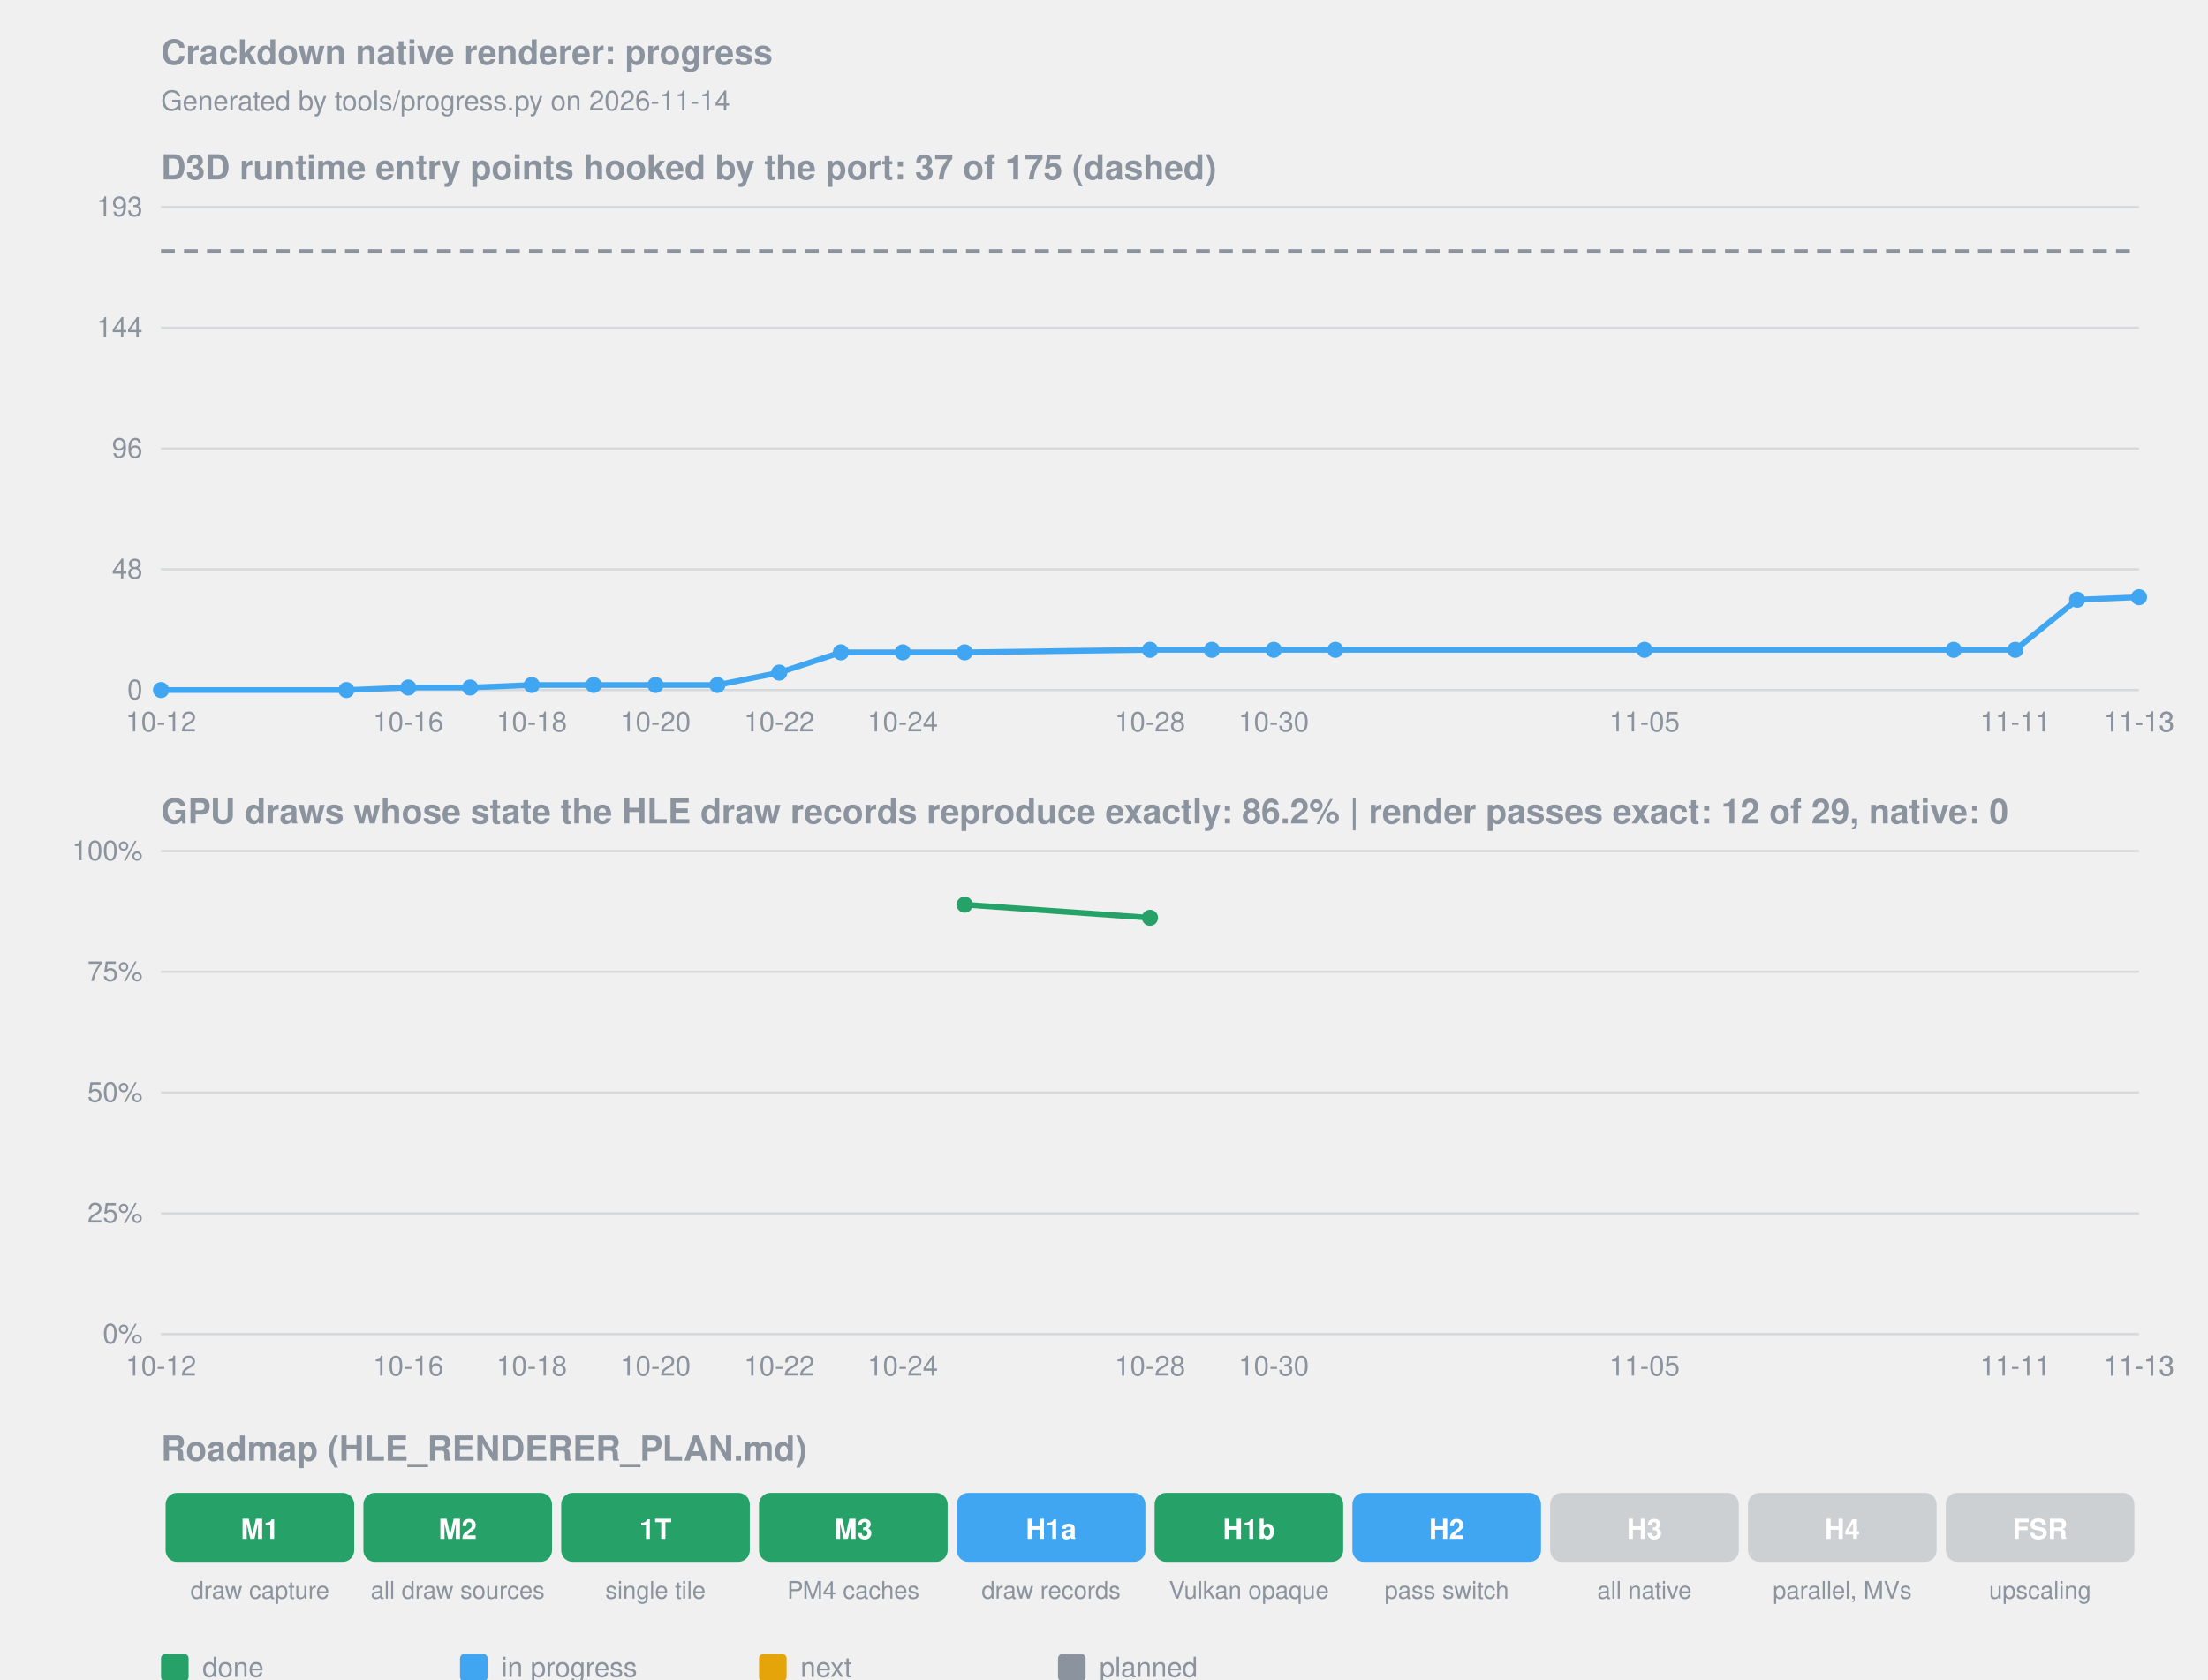
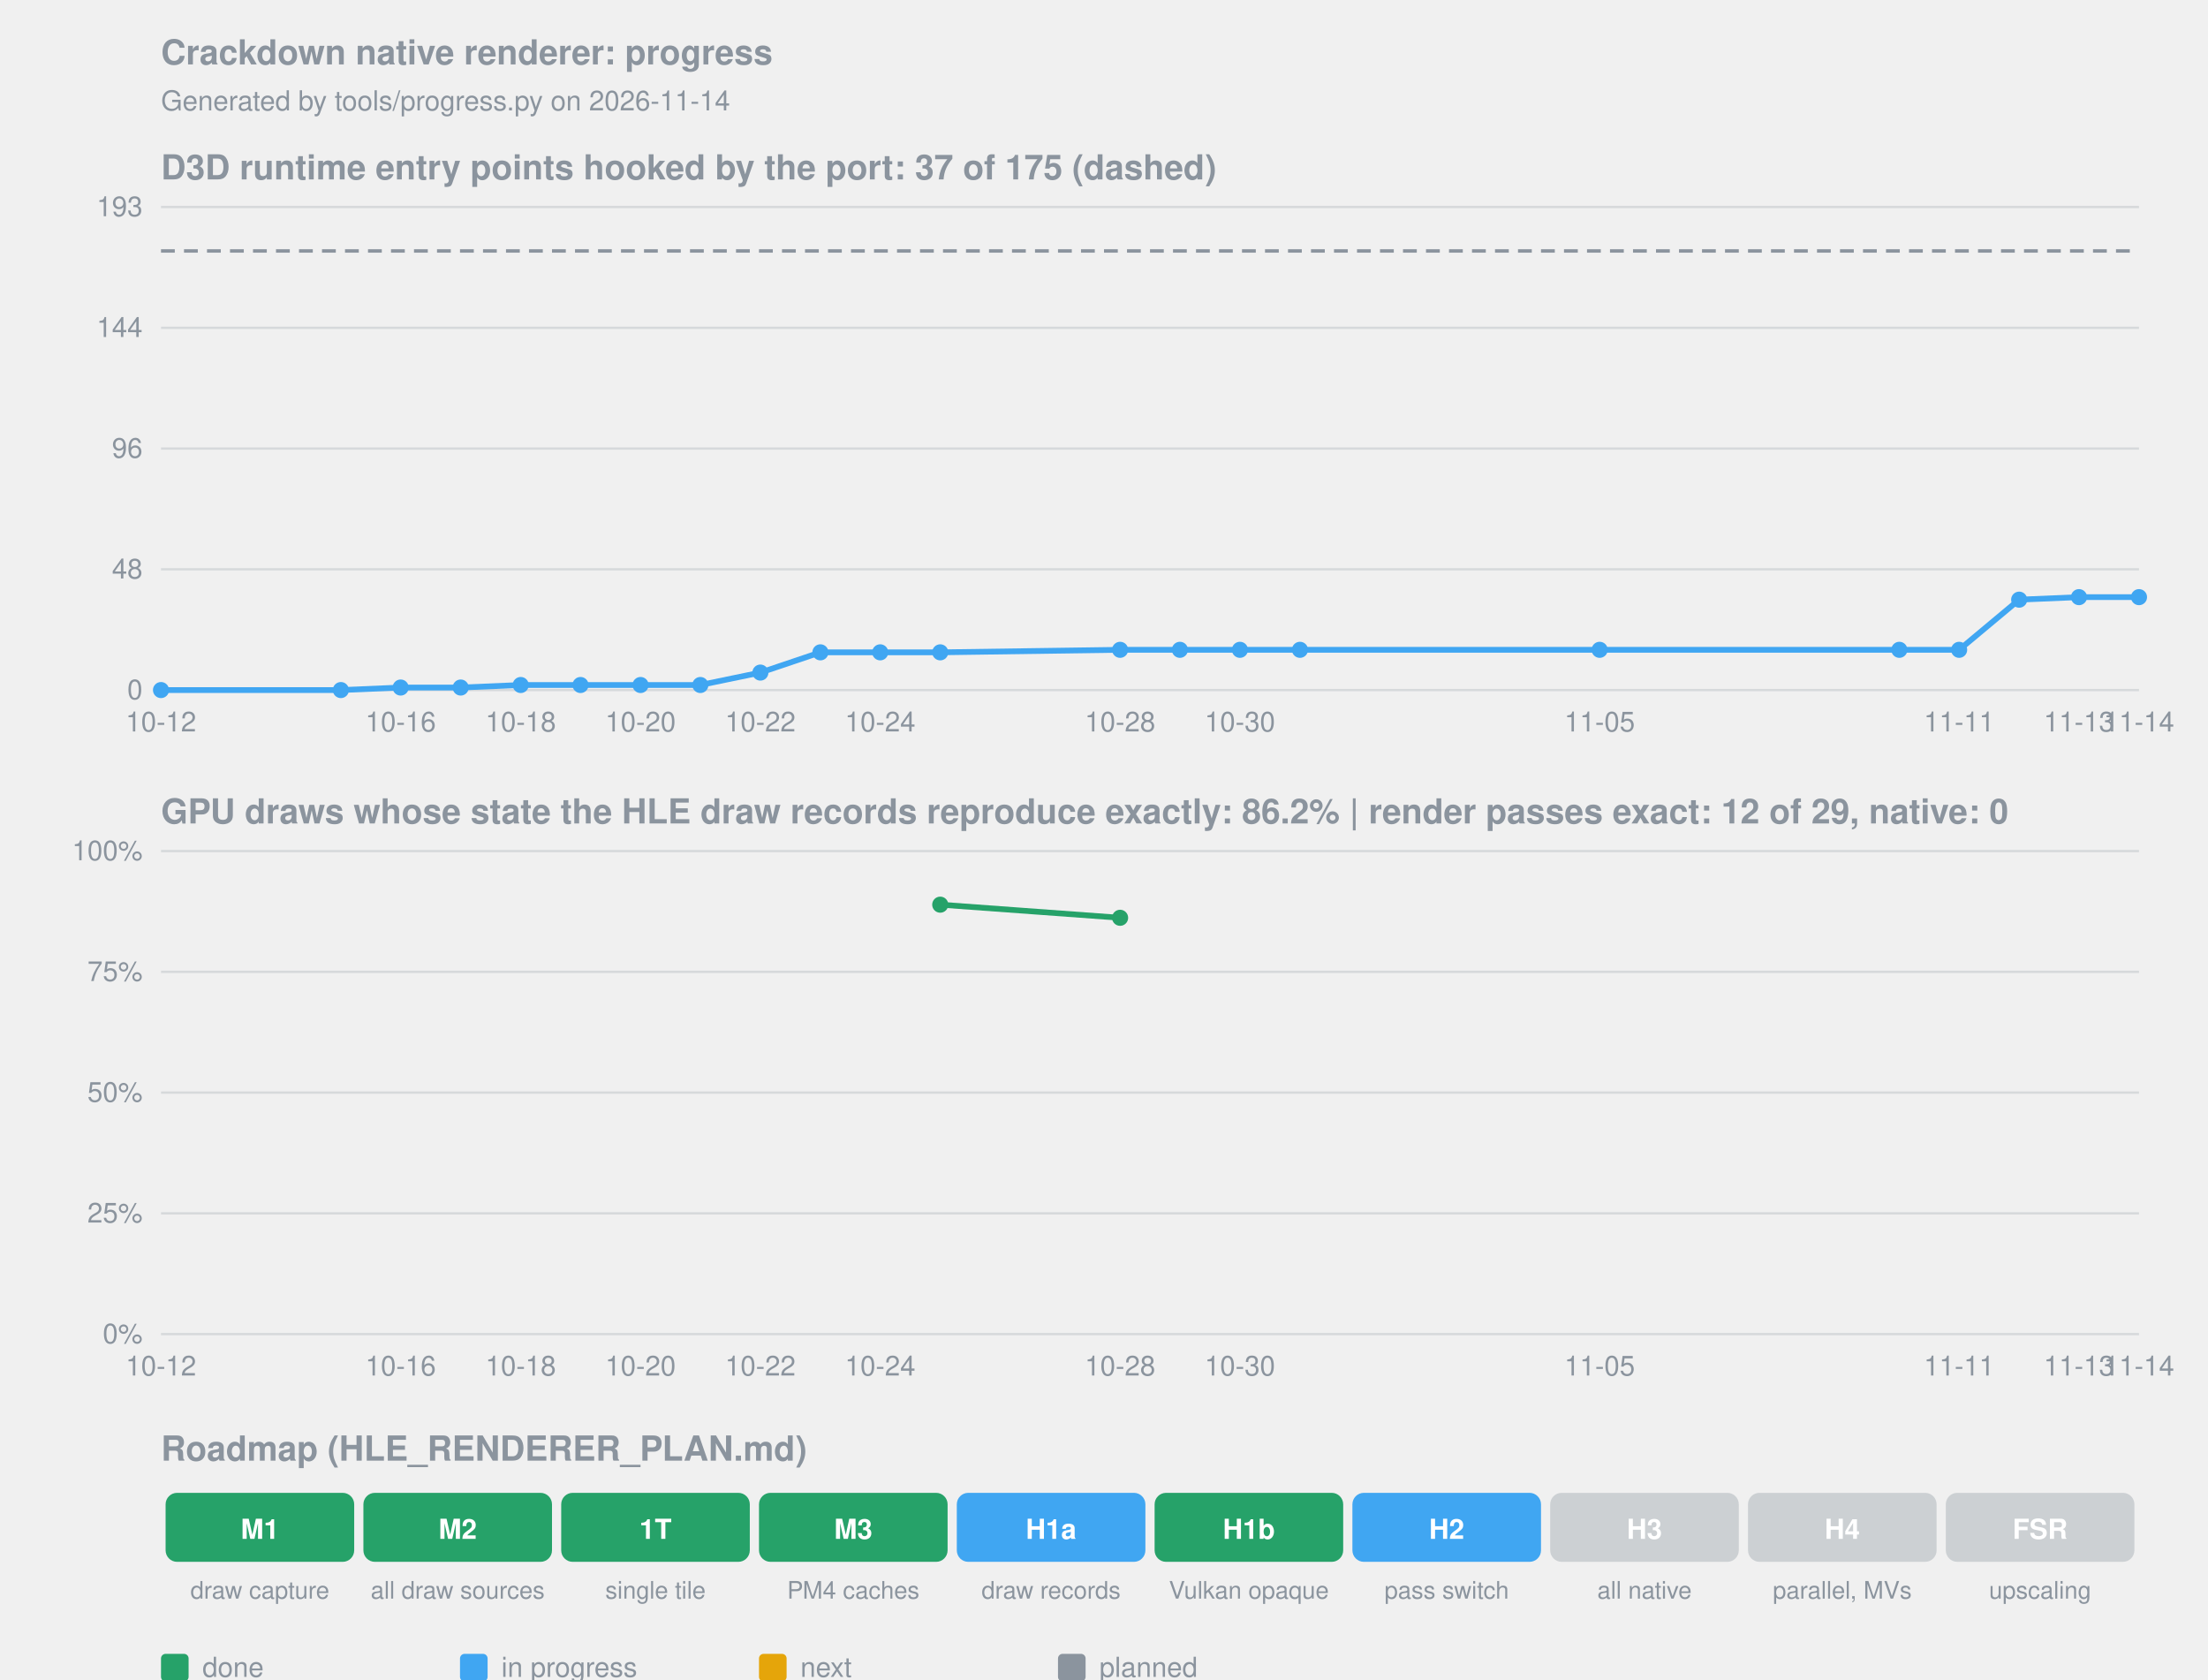
<svg xmlns="http://www.w3.org/2000/svg" width="960" height="730" viewBox="0 0 960 730" font-family="Segoe UI, Helvetica, Arial, sans-serif" font-size="12">
  <style>.t{fill:#8b949e}.h{fill:#8b949e;font-size:15px;font-weight:600}.g{stroke:#8b949e;stroke-opacity:.25}.a{fill:none;stroke:#40a6f2;stroke-width:2.5}.d{fill:none;stroke:#8b949e;stroke-width:1.5;stroke-dasharray:6 4}.m{fill:none;stroke:#26a269;stroke-width:2.5}</style>
  <text class="h" x="70" y="28">Crackdown native renderer: progress</text>
  <text class="t" x="70" y="48">Generated by tools/progress.py on 2026-11-14</text>
  <text class="h" x="70" y="78">D3D runtime entry points hooked by the port: 37 of 175 (dashed)</text>
  <line class="g" x1="70" x2="930" y1="300.0" y2="300.0" />
  <text class="t" x="62" y="304.0" text-anchor="end">0</text>
  <line class="g" x1="70" x2="930" y1="247.5" y2="247.5" />
  <text class="t" x="62" y="251.5" text-anchor="end">48</text>
  <line class="g" x1="70" x2="930" y1="195.0" y2="195.0" />
  <text class="t" x="62" y="199.0" text-anchor="end">96</text>
  <line class="g" x1="70" x2="930" y1="142.5" y2="142.5" />
  <text class="t" x="62" y="146.5" text-anchor="end">144</text>
  <line class="g" x1="70" x2="930" y1="90.0" y2="90.0" />
  <text class="t" x="62" y="94.0" text-anchor="end">193</text>
  <line class="d" x1="70" x2="930" y1="109.1" y2="109.1" />
-   <polyline class="a" points="70.0,300.0 150.6,300.0 177.5,298.9 204.4,298.9 231.2,297.8 258.1,297.8 285.0,297.8 311.9,297.8 338.8,292.4 365.6,283.6 392.5,283.6 419.4,283.6 500.0,282.5 526.9,282.5 553.8,282.5 580.6,282.5 715.0,282.5 849.4,282.5 876.2,282.5 903.1,260.7 930.0,259.6" />
+   <polyline class="a" points="70.0,300.0 148.2,300.0 174.2,298.9 200.3,298.9 226.4,297.8 252.4,297.8 278.5,297.8 304.5,297.8 330.6,292.4 356.7,283.6 382.7,283.6 408.8,283.6 487.0,282.5 513.0,282.5 539.1,282.5 565.2,282.5 695.5,282.5 825.8,282.5 851.8,282.5 877.9,260.7 903.9,259.6 930.0,259.6" />
  <circle cx="70.0" cy="300.0" r="3.5" fill="#40a6f2" />
-   <circle cx="150.6" cy="300.0" r="3.5" fill="#40a6f2" />
-   <circle cx="177.5" cy="298.9" r="3.5" fill="#40a6f2" />
-   <circle cx="204.4" cy="298.9" r="3.5" fill="#40a6f2" />
-   <circle cx="231.2" cy="297.8" r="3.5" fill="#40a6f2" />
-   <circle cx="258.1" cy="297.8" r="3.5" fill="#40a6f2" />
-   <circle cx="285.0" cy="297.8" r="3.5" fill="#40a6f2" />
-   <circle cx="311.9" cy="297.8" r="3.5" fill="#40a6f2" />
-   <circle cx="338.8" cy="292.4" r="3.5" fill="#40a6f2" />
-   <circle cx="365.6" cy="283.6" r="3.5" fill="#40a6f2" />
-   <circle cx="392.5" cy="283.6" r="3.5" fill="#40a6f2" />
-   <circle cx="419.4" cy="283.6" r="3.5" fill="#40a6f2" />
-   <circle cx="500.0" cy="282.5" r="3.5" fill="#40a6f2" />
-   <circle cx="526.9" cy="282.5" r="3.5" fill="#40a6f2" />
-   <circle cx="553.8" cy="282.5" r="3.5" fill="#40a6f2" />
-   <circle cx="580.6" cy="282.5" r="3.5" fill="#40a6f2" />
-   <circle cx="715.0" cy="282.5" r="3.5" fill="#40a6f2" />
-   <circle cx="849.4" cy="282.5" r="3.5" fill="#40a6f2" />
-   <circle cx="876.2" cy="282.5" r="3.5" fill="#40a6f2" />
-   <circle cx="903.1" cy="260.7" r="3.5" fill="#40a6f2" />
+   <circle cx="148.2" cy="300.0" r="3.5" fill="#40a6f2" />
+   <circle cx="174.2" cy="298.9" r="3.5" fill="#40a6f2" />
+   <circle cx="200.3" cy="298.9" r="3.5" fill="#40a6f2" />
+   <circle cx="226.4" cy="297.8" r="3.5" fill="#40a6f2" />
+   <circle cx="252.4" cy="297.8" r="3.5" fill="#40a6f2" />
+   <circle cx="278.5" cy="297.8" r="3.5" fill="#40a6f2" />
+   <circle cx="304.5" cy="297.8" r="3.5" fill="#40a6f2" />
+   <circle cx="330.6" cy="292.4" r="3.5" fill="#40a6f2" />
+   <circle cx="356.7" cy="283.6" r="3.5" fill="#40a6f2" />
+   <circle cx="382.7" cy="283.6" r="3.5" fill="#40a6f2" />
+   <circle cx="408.8" cy="283.6" r="3.5" fill="#40a6f2" />
+   <circle cx="487.0" cy="282.5" r="3.5" fill="#40a6f2" />
+   <circle cx="513.0" cy="282.5" r="3.5" fill="#40a6f2" />
+   <circle cx="539.1" cy="282.5" r="3.5" fill="#40a6f2" />
+   <circle cx="565.2" cy="282.5" r="3.5" fill="#40a6f2" />
+   <circle cx="695.5" cy="282.5" r="3.5" fill="#40a6f2" />
+   <circle cx="825.8" cy="282.5" r="3.5" fill="#40a6f2" />
+   <circle cx="851.8" cy="282.5" r="3.5" fill="#40a6f2" />
+   <circle cx="877.9" cy="260.7" r="3.5" fill="#40a6f2" />
+   <circle cx="903.9" cy="259.6" r="3.5" fill="#40a6f2" />
  <circle cx="930.0" cy="259.6" r="3.5" fill="#40a6f2" />
  <text class="t" x="70.0" y="318" text-anchor="middle">10-12</text>
-   <text class="t" x="177.5" y="318" text-anchor="middle">10-16</text>
-   <text class="t" x="231.2" y="318" text-anchor="middle">10-18</text>
-   <text class="t" x="285.0" y="318" text-anchor="middle">10-20</text>
-   <text class="t" x="338.8" y="318" text-anchor="middle">10-22</text>
-   <text class="t" x="392.5" y="318" text-anchor="middle">10-24</text>
-   <text class="t" x="500.0" y="318" text-anchor="middle">10-28</text>
-   <text class="t" x="553.8" y="318" text-anchor="middle">10-30</text>
-   <text class="t" x="715.0" y="318" text-anchor="middle">11-05</text>
-   <text class="t" x="876.2" y="318" text-anchor="middle">11-11</text>
-   <text class="t" x="930.0" y="318" text-anchor="middle">11-13</text>
-   <text class="t" x="930.0" y="318" text-anchor="middle">11-13</text>
+   <text class="t" x="174.2" y="318" text-anchor="middle">10-16</text>
+   <text class="t" x="226.4" y="318" text-anchor="middle">10-18</text>
+   <text class="t" x="278.5" y="318" text-anchor="middle">10-20</text>
+   <text class="t" x="330.6" y="318" text-anchor="middle">10-22</text>
+   <text class="t" x="382.7" y="318" text-anchor="middle">10-24</text>
+   <text class="t" x="487.0" y="318" text-anchor="middle">10-28</text>
+   <text class="t" x="539.1" y="318" text-anchor="middle">10-30</text>
+   <text class="t" x="695.5" y="318" text-anchor="middle">11-05</text>
+   <text class="t" x="851.8" y="318" text-anchor="middle">11-11</text>
+   <text class="t" x="903.9" y="318" text-anchor="middle">11-13</text>
+   <text class="t" x="930.0" y="318" text-anchor="middle">11-14</text>
  <text class="h" x="70" y="358">GPU draws whose state the HLE draw records reproduce exactly: 86.2%  |  render passes exact: 12 of 29, native: 0</text>
  <line class="g" x1="70" x2="930" y1="580.0" y2="580.0" />
  <text class="t" x="62" y="584.0" text-anchor="end">0%</text>
  <line class="g" x1="70" x2="930" y1="527.5" y2="527.5" />
  <text class="t" x="62" y="531.5" text-anchor="end">25%</text>
  <line class="g" x1="70" x2="930" y1="475.0" y2="475.0" />
  <text class="t" x="62" y="479.0" text-anchor="end">50%</text>
  <line class="g" x1="70" x2="930" y1="422.5" y2="422.5" />
  <text class="t" x="62" y="426.5" text-anchor="end">75%</text>
  <line class="g" x1="70" x2="930" y1="370.0" y2="370.0" />
  <text class="t" x="62" y="374.0" text-anchor="end">100%</text>
-   <polyline class="m" points="419.4,393.3 500.0,399.0" />
-   <circle cx="419.4" cy="393.3" r="3.5" fill="#26a269" />
-   <circle cx="500.0" cy="399.0" r="3.5" fill="#26a269" />
+   <polyline class="m" points="408.8,393.3 487.0,399.0" />
+   <circle cx="408.8" cy="393.3" r="3.5" fill="#26a269" />
+   <circle cx="487.0" cy="399.0" r="3.5" fill="#26a269" />
  <text class="t" x="70.0" y="598" text-anchor="middle">10-12</text>
-   <text class="t" x="177.5" y="598" text-anchor="middle">10-16</text>
-   <text class="t" x="231.2" y="598" text-anchor="middle">10-18</text>
-   <text class="t" x="285.0" y="598" text-anchor="middle">10-20</text>
-   <text class="t" x="338.8" y="598" text-anchor="middle">10-22</text>
-   <text class="t" x="392.5" y="598" text-anchor="middle">10-24</text>
-   <text class="t" x="500.0" y="598" text-anchor="middle">10-28</text>
-   <text class="t" x="553.8" y="598" text-anchor="middle">10-30</text>
-   <text class="t" x="715.0" y="598" text-anchor="middle">11-05</text>
-   <text class="t" x="876.2" y="598" text-anchor="middle">11-11</text>
-   <text class="t" x="930.0" y="598" text-anchor="middle">11-13</text>
-   <text class="t" x="930.0" y="598" text-anchor="middle">11-13</text>
+   <text class="t" x="174.2" y="598" text-anchor="middle">10-16</text>
+   <text class="t" x="226.4" y="598" text-anchor="middle">10-18</text>
+   <text class="t" x="278.5" y="598" text-anchor="middle">10-20</text>
+   <text class="t" x="330.6" y="598" text-anchor="middle">10-22</text>
+   <text class="t" x="382.7" y="598" text-anchor="middle">10-24</text>
+   <text class="t" x="487.0" y="598" text-anchor="middle">10-28</text>
+   <text class="t" x="539.1" y="598" text-anchor="middle">10-30</text>
+   <text class="t" x="695.5" y="598" text-anchor="middle">11-05</text>
+   <text class="t" x="851.8" y="598" text-anchor="middle">11-11</text>
+   <text class="t" x="903.9" y="598" text-anchor="middle">11-13</text>
+   <text class="t" x="930.0" y="598" text-anchor="middle">11-14</text>
  <text class="h" x="70" y="635">Roadmap (HLE_RENDERER_PLAN.md)</text>
  <rect x="72.0" y="649" width="82.0" height="30" rx="5" fill="#26a269" fill-opacity="1" />
  <text x="113.0" y="669" text-anchor="middle" fill="#ffffff" font-weight="600">M1</text>
  <text class="t" x="113.0" y="695" text-anchor="middle" font-size="10.5">draw capture</text>
  <rect x="158.0" y="649" width="82.0" height="30" rx="5" fill="#26a269" fill-opacity="1" />
  <text x="199.0" y="669" text-anchor="middle" fill="#ffffff" font-weight="600">M2</text>
  <text class="t" x="199.0" y="695" text-anchor="middle" font-size="10.5">all draw sources</text>
  <rect x="244.0" y="649" width="82.0" height="30" rx="5" fill="#26a269" fill-opacity="1" />
  <text x="285.0" y="669" text-anchor="middle" fill="#ffffff" font-weight="600">1T</text>
  <text class="t" x="285.0" y="695" text-anchor="middle" font-size="10.5">single tile</text>
  <rect x="330.0" y="649" width="82.0" height="30" rx="5" fill="#26a269" fill-opacity="1" />
  <text x="371.0" y="669" text-anchor="middle" fill="#ffffff" font-weight="600">M3</text>
  <text class="t" x="371.0" y="695" text-anchor="middle" font-size="10.5">PM4 caches</text>
  <rect x="416.0" y="649" width="82.0" height="30" rx="5" fill="#40a6f2" fill-opacity="1" />
  <text x="457.0" y="669" text-anchor="middle" fill="#ffffff" font-weight="600">H1a</text>
  <text class="t" x="457.0" y="695" text-anchor="middle" font-size="10.5">draw records</text>
  <rect x="502.0" y="649" width="82.0" height="30" rx="5" fill="#26a269" fill-opacity="1" />
  <text x="543.0" y="669" text-anchor="middle" fill="#ffffff" font-weight="600">H1b</text>
  <text class="t" x="543.0" y="695" text-anchor="middle" font-size="10.5">Vulkan opaque</text>
  <rect x="588.0" y="649" width="82.0" height="30" rx="5" fill="#40a6f2" fill-opacity="1" />
  <text x="629.0" y="669" text-anchor="middle" fill="#ffffff" font-weight="600">H2</text>
  <text class="t" x="629.0" y="695" text-anchor="middle" font-size="10.5">pass switch</text>
  <rect x="674.0" y="649" width="82.0" height="30" rx="5" fill="#8b949e" fill-opacity=".35" />
  <text x="715.0" y="669" text-anchor="middle" fill="#ffffff" font-weight="600">H3</text>
  <text class="t" x="715.0" y="695" text-anchor="middle" font-size="10.5">all native</text>
  <rect x="760.0" y="649" width="82.0" height="30" rx="5" fill="#8b949e" fill-opacity=".35" />
  <text x="801.0" y="669" text-anchor="middle" fill="#ffffff" font-weight="600">H4</text>
  <text class="t" x="801.0" y="695" text-anchor="middle" font-size="10.5">parallel, MVs</text>
  <rect x="846.0" y="649" width="82.0" height="30" rx="5" fill="#8b949e" fill-opacity=".35" />
  <text x="887.0" y="669" text-anchor="middle" fill="#ffffff" font-weight="600">FSR</text>
  <text class="t" x="887.0" y="695" text-anchor="middle" font-size="10.5">upscaling</text>
  <rect x="70" y="719" width="12" height="12" rx="2" fill="#26a269" />
  <text class="t" x="88" y="729">done</text>
  <rect x="200" y="719" width="12" height="12" rx="2" fill="#40a6f2" />
  <text class="t" x="218" y="729">in progress</text>
  <rect x="330" y="719" width="12" height="12" rx="2" fill="#e5a50a" />
  <text class="t" x="348" y="729">next</text>
  <rect x="460" y="719" width="12" height="12" rx="2" fill="#8b949e" />
  <text class="t" x="478" y="729">planned</text>
</svg>
